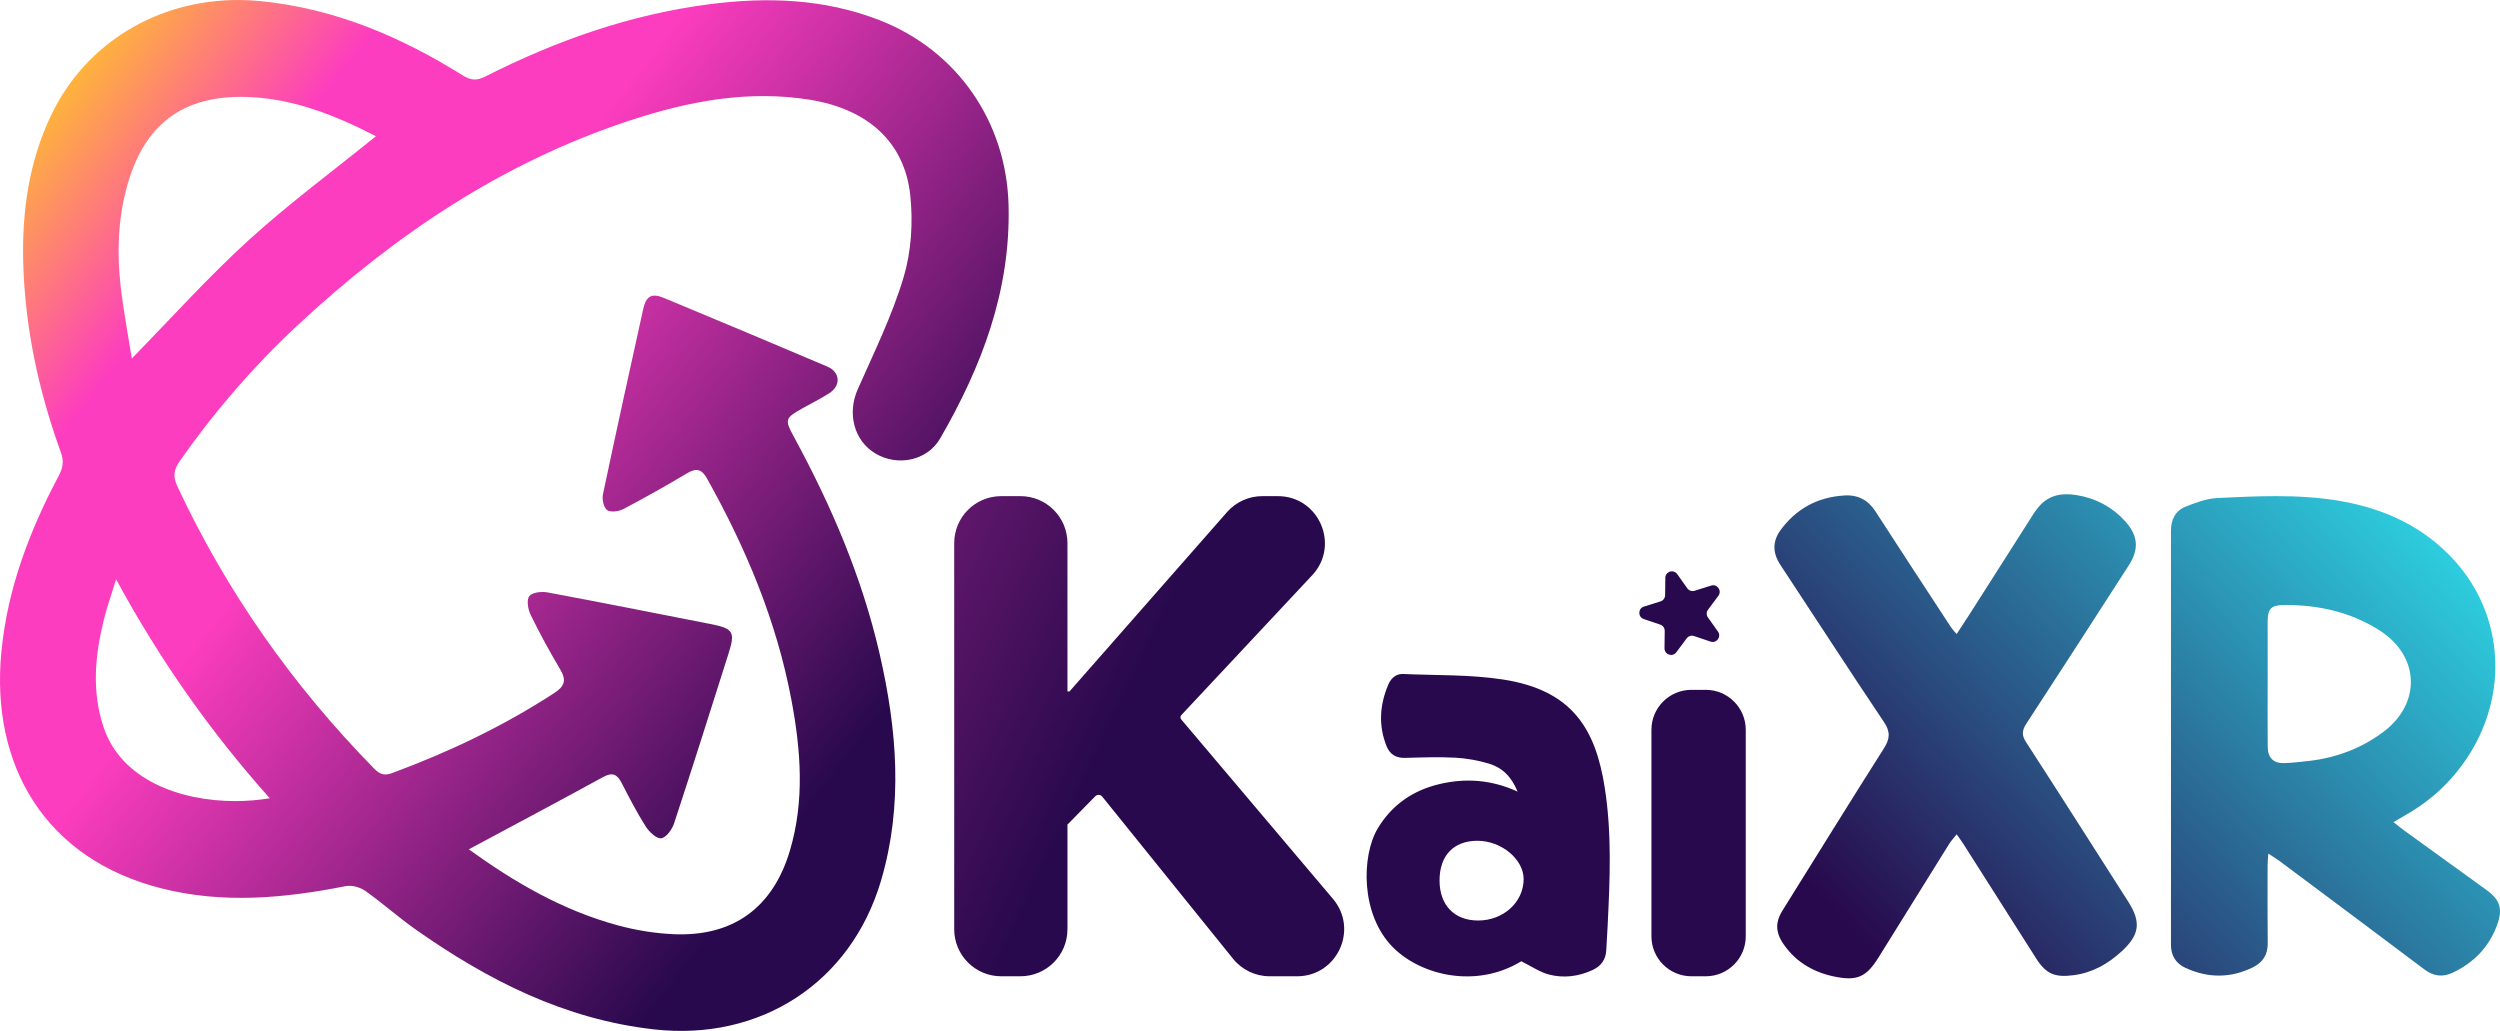
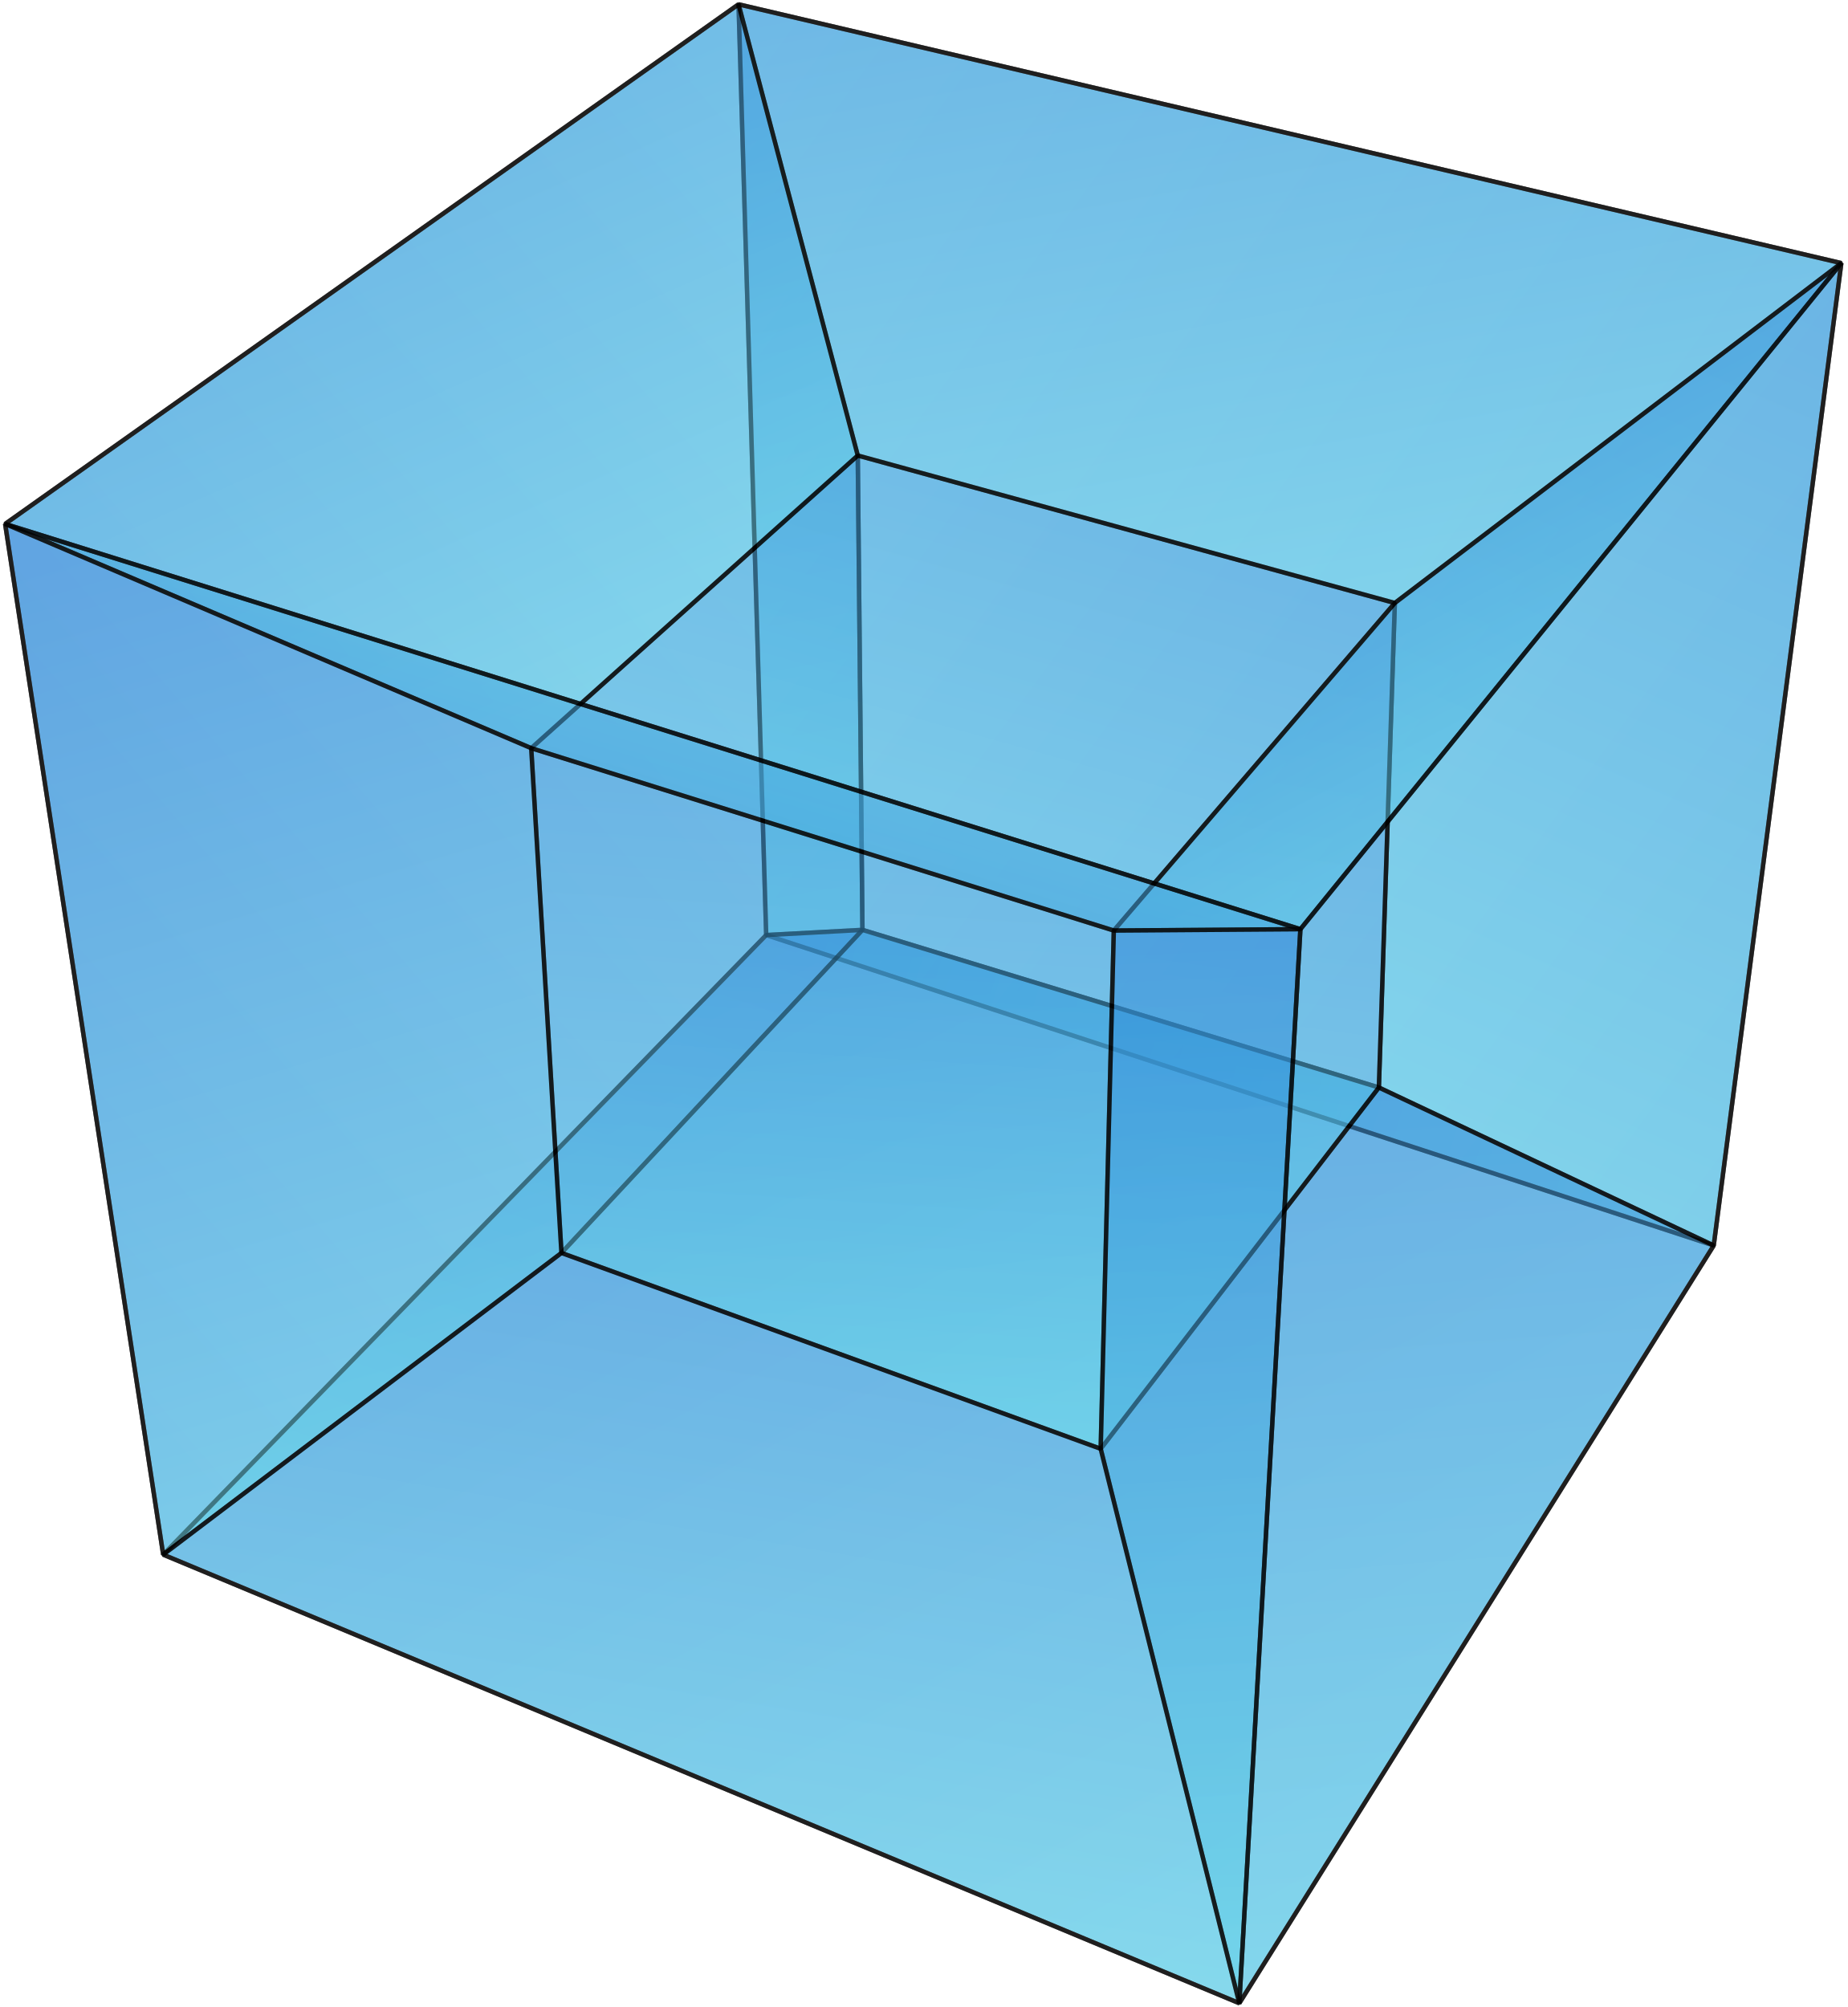
- <svg xmlns="http://www.w3.org/2000/svg" viewBox="0 0 561.14 231.396" height="231.396" width="561.14" xml:space="preserve" id="svg10" version="1.1">
-   <defs id="defs14">
-     <clipPath id="clipPath40" clipPathUnits="userSpaceOnUse">
-       <path id="path38" d="M 0,1080 H 1920 V 0 H 0 Z" />
-     </clipPath>
-     <linearGradient id="linearGradient76" spreadMethod="pad" gradientTransform="matrix(16.47946,16.47946,16.47946,-16.47946,515.1614,143.5612)" gradientUnits="userSpaceOnUse" y2="0" x2="1" y1="0" x1="0">
-       <stop id="stop66" offset="0" style="stop-opacity:1;stop-color:#ffe900" />
-       <stop id="stop68" offset="0.563" style="stop-opacity:1;stop-color:#ff13bd" />
-       <stop id="stop70" offset="0.703" style="stop-opacity:1;stop-color:#ff13bd" />
-       <stop id="stop72" offset="1" style="stop-opacity:1;stop-color:#2a0c52" />
-       <stop id="stop74" offset="1" style="stop-opacity:1;stop-color:#2a0c52" />
-     </linearGradient>
-     <linearGradient id="linearGradient106" spreadMethod="pad" gradientTransform="matrix(-34.2906,-144.4866,-144.4866,34.2906,678.1423,426.2212)" gradientUnits="userSpaceOnUse" y2="0" x2="1" y1="0" x1="0">
-       <stop id="stop92" offset="0" style="stop-opacity:1;stop-color:#ffe900" />
-       <stop id="stop94" offset="0.046" style="stop-opacity:1;stop-color:#ffe900" />
-       <stop id="stop96" offset="0.332" style="stop-opacity:1;stop-color:#fd3dbf" />
-       <stop id="stop98" offset="0.374" style="stop-opacity:1;stop-color:#fd3dbf" />
-       <stop id="stop100" offset="0.832" style="stop-opacity:1;stop-color:#28094d" />
-       <stop id="stop102" offset="0.992" style="stop-opacity:1;stop-color:#28094d" />
-       <stop id="stop104" offset="1" style="stop-opacity:1;stop-color:#28094d" />
-     </linearGradient>
-     <linearGradient id="linearGradient130" spreadMethod="pad" gradientTransform="matrix(-152.0605,44.19492,44.19492,152.0605,824.7012,204.9851)" gradientUnits="userSpaceOnUse" y2="0" x2="1" y1="0" x1="0">
-       <stop id="stop122" offset="0" style="stop-opacity:1;stop-color:#2ef6fd" />
-       <stop id="stop124" offset="0.08" style="stop-opacity:1;stop-color:#2ef6fd" />
-       <stop id="stop126" offset="0.858" style="stop-opacity:1;stop-color:#28094d" />
-       <stop id="stop128" offset="1" style="stop-opacity:1;stop-color:#28094d" />
-     </linearGradient>
-     <linearGradient id="linearGradient158" spreadMethod="pad" gradientTransform="matrix(179.2766,-68.41473,-68.41473,-179.2766,456.5398,285.74)" gradientUnits="userSpaceOnUse" y2="0" x2="1" y1="0" x1="0">
-       <stop id="stop146" offset="0" style="stop-opacity:1;stop-color:#ffe900" />
-       <stop id="stop148" offset="0.011" style="stop-opacity:1;stop-color:#fd3dbf" />
-       <stop id="stop150" offset="0.053" style="stop-opacity:1;stop-color:#fd3dbf" />
-       <stop id="stop152" offset="0.092" style="stop-opacity:1;stop-color:#fd3dbf" />
-       <stop id="stop154" offset="0.656" style="stop-opacity:1;stop-color:#28094d" />
-       <stop id="stop156" offset="1" style="stop-opacity:1;stop-color:#28094d" />
-     </linearGradient>
-     <linearGradient id="linearGradient180" spreadMethod="pad" gradientTransform="matrix(-355.5568,385.5195,385.5195,355.5568,768.106,472.445)" gradientUnits="userSpaceOnUse" y2="0" x2="1" y1="0" x1="0">
-       <stop id="stop174" offset="0" style="stop-opacity:1;stop-color:#000000" />
-       <stop id="stop176" offset="0.747" style="stop-opacity:1;stop-color:#28094d" />
-       <stop id="stop178" offset="1" style="stop-opacity:1;stop-color:#28094d" />
-     </linearGradient>
-     <linearGradient id="linearGradient208" spreadMethod="pad" gradientTransform="matrix(13.81323,0,0,-13.81323,423.1184,555.2773)" gradientUnits="userSpaceOnUse" y2="0" x2="1" y1="0" x1="0">
-       <stop id="stop204" offset="0" style="stop-opacity:1;stop-color:#4b2691" />
-       <stop id="stop206" offset="1" style="stop-opacity:1;stop-color:#ff13bd" />
-     </linearGradient>
-     <linearGradient id="linearGradient230" spreadMethod="pad" gradientTransform="matrix(143.8207,50.93651,50.93651,-143.8207,569.5502,671.4002)" gradientUnits="userSpaceOnUse" y2="0" x2="1" y1="0" x1="0">
-       <stop id="stop224" offset="0" style="stop-opacity:1;stop-color:#2ef6fd" />
-       <stop id="stop226" offset="0.758" style="stop-opacity:1;stop-color:#2ef6fd" />
-       <stop id="stop228" offset="1" style="stop-opacity:1;stop-color:#28094d" />
-     </linearGradient>
-     <linearGradient id="linearGradient250" spreadMethod="pad" gradientTransform="matrix(20.50852,-112.3085,-112.3085,-20.50852,489.9404,769.4516)" gradientUnits="userSpaceOnUse" y2="0" x2="1" y1="0" x1="0">
-       <stop id="stop246" offset="0" style="stop-opacity:1;stop-color:#ffe900" />
-       <stop id="stop248" offset="1" style="stop-opacity:1;stop-color:#ff13bd" />
-     </linearGradient>
-     <linearGradient id="linearGradient272" spreadMethod="pad" gradientTransform="matrix(-355.5568,385.5195,385.5195,355.5568,1567.451,473.9156)" gradientUnits="userSpaceOnUse" y2="0" x2="1" y1="0" x1="0">
-       <stop id="stop266" offset="0" style="stop-opacity:1;stop-color:#000000" />
-       <stop id="stop268" offset="0.747" style="stop-opacity:1;stop-color:#28094d" />
-       <stop id="stop270" offset="1" style="stop-opacity:1;stop-color:#28094d" />
-     </linearGradient>
-     <linearGradient id="linearGradient300" spreadMethod="pad" gradientTransform="matrix(13.81323,0,0,-13.81323,1222.464,556.7479)" gradientUnits="userSpaceOnUse" y2="0" x2="1" y1="0" x1="0">
-       <stop id="stop296" offset="0" style="stop-opacity:1;stop-color:#4b2691" />
-       <stop id="stop298" offset="1" style="stop-opacity:1;stop-color:#ff13bd" />
-     </linearGradient>
-     <linearGradient id="linearGradient320" spreadMethod="pad" gradientTransform="matrix(23.09127,-126.4522,-126.4522,-23.09127,1349.893,831.1347)" gradientUnits="userSpaceOnUse" y2="0" x2="1" y1="0" x1="0">
-       <stop id="stop316" offset="0" style="stop-opacity:1;stop-color:#ffe900" />
-       <stop id="stop318" offset="1" style="stop-opacity:1;stop-color:#ff13bd" />
-     </linearGradient>
-     <linearGradient id="linearGradient342" spreadMethod="pad" gradientTransform="matrix(182.9385,64.79073,64.79073,-182.9385,1291.841,616.2618)" gradientUnits="userSpaceOnUse" y2="0" x2="1" y1="0" x1="0">
-       <stop id="stop336" offset="0" style="stop-opacity:1;stop-color:#2ef6fd" />
-       <stop id="stop338" offset="0.758" style="stop-opacity:1;stop-color:#2ef6fd" />
-       <stop id="stop340" offset="1" style="stop-opacity:1;stop-color:#28094d" />
-     </linearGradient>
-     <linearGradient id="linearGradient364" spreadMethod="pad" gradientTransform="matrix(-355.5568,385.5195,385.5195,355.5568,1167.779,472.1705)" gradientUnits="userSpaceOnUse" y2="0" x2="1" y1="0" x1="0">
-       <stop id="stop358" offset="0" style="stop-opacity:1;stop-color:#000000" />
-       <stop id="stop360" offset="0.747" style="stop-opacity:1;stop-color:#28094d" />
-       <stop id="stop362" offset="1" style="stop-opacity:1;stop-color:#28094d" />
-     </linearGradient>
-     <linearGradient id="linearGradient392" spreadMethod="pad" gradientTransform="matrix(13.81323,0,0,-13.81323,822.9814,555.0338)" gradientUnits="userSpaceOnUse" y2="0" x2="1" y1="0" x1="0">
-       <stop id="stop388" offset="0" style="stop-opacity:1;stop-color:#4b2691" />
-       <stop id="stop390" offset="1" style="stop-opacity:1;stop-color:#ff13bd" />
-     </linearGradient>
-     <linearGradient id="linearGradient420" spreadMethod="pad" gradientTransform="matrix(-98.87676,-197.7535,-197.7535,98.87676,1034.039,820.5189)" gradientUnits="userSpaceOnUse" y2="0" x2="1" y1="0" x1="0">
-       <stop id="stop408" offset="0" style="stop-opacity:1;stop-color:#ffe900" />
-       <stop id="stop410" offset="0.135" style="stop-opacity:1;stop-color:#ffe900" />
-       <stop id="stop412" offset="0.601" style="stop-opacity:1;stop-color:#ff13bd" />
-       <stop id="stop414" offset="0.788" style="stop-opacity:1;stop-color:#ff13bd" />
-       <stop id="stop416" offset="1" style="stop-opacity:1;stop-color:#2ef6fd" />
-       <stop id="stop418" offset="1" style="stop-opacity:1;stop-color:#2ef6fd" />
-     </linearGradient>
-     <clipPath id="clipPath430" clipPathUnits="userSpaceOnUse">
-       <path id="path428" d="M 0,1080 H 1920 V 0 H 0 Z" />
-     </clipPath>
-     <linearGradient id="linearGradient462" spreadMethod="pad" gradientTransform="matrix(197.7378,-150.6826,-150.6826,-197.7378,958.4008,366.339)" gradientUnits="userSpaceOnUse" y2="0" x2="1" y1="0" x1="0">
-       <stop id="stop448" offset="0" style="stop-opacity:1;stop-color:#ffe900" />
-       <stop id="stop450" offset="0.008" style="stop-opacity:1;stop-color:#ffe900" />
-       <stop id="stop452" offset="0.213" style="stop-opacity:1;stop-color:#fd3dbf" />
-       <stop id="stop454" offset="0.368" style="stop-opacity:1;stop-color:#fd3dbf" />
-       <stop id="stop456" offset="0.767" style="stop-opacity:1;stop-color:#28094d" />
-       <stop id="stop458" offset="0.992" style="stop-opacity:1;stop-color:#28094d" />
-       <stop id="stop460" offset="1" style="stop-opacity:1;stop-color:#28094d" />
-     </linearGradient>
-     <linearGradient id="linearGradient482" spreadMethod="pad" gradientTransform="matrix(-101.5125,-97.28278,-97.28278,101.5125,1398.706,291.3736)" gradientUnits="userSpaceOnUse" y2="0" x2="1" y1="0" x1="0">
-       <stop id="stop478" offset="0" style="stop-opacity:1;stop-color:#2ef6fd" />
-       <stop id="stop480" offset="1" style="stop-opacity:1;stop-color:#28094d" />
-     </linearGradient>
-     <linearGradient id="linearGradient502" spreadMethod="pad" gradientTransform="matrix(-101.5125,-97.28278,-97.28278,101.5125,1368.867,322.5092)" gradientUnits="userSpaceOnUse" y2="0" x2="1" y1="0" x1="0">
-       <stop id="stop498" offset="0" style="stop-opacity:1;stop-color:#2ef6fd" />
-       <stop id="stop500" offset="1" style="stop-opacity:1;stop-color:#28094d" />
-     </linearGradient>
-     <linearGradient id="linearGradient530" spreadMethod="pad" gradientTransform="matrix(234.2189,-111.558,-111.558,-234.2189,1001.769,332.145)" gradientUnits="userSpaceOnUse" y2="0" x2="1" y1="0" x1="0">
-       <stop id="stop518" offset="0" style="stop-opacity:1;stop-color:#ffe900" />
-       <stop id="stop520" offset="0.011" style="stop-opacity:1;stop-color:#fd3dbf" />
-       <stop id="stop522" offset="0.053" style="stop-opacity:1;stop-color:#fd3dbf" />
-       <stop id="stop524" offset="0.092" style="stop-opacity:1;stop-color:#fd3dbf" />
-       <stop id="stop526" offset="0.656" style="stop-opacity:1;stop-color:#28094d" />
-       <stop id="stop528" offset="1" style="stop-opacity:1;stop-color:#28094d" />
-     </linearGradient>
-     <linearGradient id="linearGradient564" spreadMethod="pad" gradientTransform="matrix(16.47946,16.47946,16.47946,-16.47946,940.6564,145.8344)" gradientUnits="userSpaceOnUse" y2="0" x2="1" y1="0" x1="0">
-       <stop id="stop554" offset="0" style="stop-opacity:1;stop-color:#ffe900" />
-       <stop id="stop556" offset="0.563" style="stop-opacity:1;stop-color:#ff13bd" />
-       <stop id="stop558" offset="0.703" style="stop-opacity:1;stop-color:#ff13bd" />
-       <stop id="stop560" offset="1" style="stop-opacity:1;stop-color:#2a0c52" />
-       <stop id="stop562" offset="1" style="stop-opacity:1;stop-color:#2a0c52" />
-     </linearGradient>
-   </defs>
-   <g transform="matrix(1.333333,0,0,-1.333333,-1784.674,270.5658)" id="g18">
-     <g transform="translate(374.9863,-170.4226)" id="g436">
-       <g id="g438">
-         <g id="g444">
-           <g id="g446">
-             <path d="m 972.121,353.944 c -3.7,-7.747 -4.887,-16.029 -4.697,-24.485 v 0 c 0.251,-11.108 2.573,-21.869 6.356,-32.304 v 0 c 0.527,-1.454 0.331,-2.572 -0.381,-3.915 v 0 c -4.948,-9.329 -8.646,-19.083 -9.655,-29.698 v 0 c -1.82,-19.156 7.451,-34.821 26.994,-39.757 v 0 c 10.327,-2.608 20.655,-1.653 30.965,0.387 v 0 c 1.017,0.202 2.414,-0.171 3.281,-0.781 v 0 c 2.918,-2.056 5.591,-4.459 8.509,-6.515 v 0 c 12.135,-8.546 25.064,-15.127 40.135,-16.819 v 0 c 17.875,-2.004 33.123,7.829 38.201,25.026 v 0 c 3.77,12.764 2.687,25.523 -0.243,38.239 v 0 c -2.965,12.876 -8.121,24.904 -14.412,36.474 v 0 c -1.591,2.929 -1.518,3.158 1.45,4.822 v 0 c 1.489,0.834 3.023,1.6 4.464,2.512 v 0 c 2.031,1.287 1.901,3.573 -0.307,4.513 v 0 c -9.142,3.89 -18.305,7.729 -27.48,11.542 v 0 c -2.089,0.868 -3.014,0.348 -3.51,-1.897 v 0 c -2.296,-10.383 -4.583,-20.767 -6.774,-31.173 v 0 c -0.176,-0.832 0.126,-2.21 0.713,-2.636 v 0 c 0.58,-0.421 1.951,-0.234 2.72,0.171 v 0 c 3.641,1.914 7.228,3.937 10.763,6.043 v 0 c 1.575,0.938 2.456,0.654 3.337,-0.921 v 0 c 6.564,-11.725 11.706,-23.992 14.199,-37.254 v 0 c 1.591,-8.463 2.248,-16.953 -0.258,-25.376 v 0 c -2.864,-9.62 -9.579,-14.51 -19.61,-14.058 v 0 c -3.152,0.142 -6.349,0.67 -9.397,1.497 v 0 c -9.243,2.509 -17.378,7.252 -25.044,12.791 v 0 c 7.722,4.143 15.189,8.102 22.599,12.161 v 0 c 1.568,0.859 2.372,0.486 3.125,-0.979 v 0 c 1.278,-2.484 2.559,-4.981 4.054,-7.334 v 0 c 0.579,-0.913 1.833,-2.099 2.617,-1.99 v 0 c 0.84,0.116 1.828,1.5 2.165,2.523 v 0 c 3.13,9.506 6.142,19.051 9.168,28.591 v 0 c 1.155,3.645 0.789,4.205 -3.056,4.957 v 0 c -9.14,1.79 -18.274,3.616 -27.431,5.32 v 0 c -0.996,0.185 -2.603,0.005 -3.063,-0.63 v 0 c -0.482,-0.666 -0.217,-2.229 0.233,-3.15 v 0 c 1.531,-3.135 3.206,-6.21 4.99,-9.209 v 0 c 1.081,-1.817 0.708,-2.832 -1.029,-3.961 v 0 c -8.572,-5.576 -17.727,-9.929 -27.298,-13.47 v 0 c -1.31,-0.485 -2.094,-0.18 -3.021,0.766 v 0 c -13.711,14.004 -24.852,29.784 -33.141,47.57 v 0 c -0.765,1.645 -0.559,2.776 0.438,4.2 v 0 c 5.771,8.246 12.3,15.83 19.652,22.692 v 0 c 16.369,15.273 34.611,27.554 56.045,34.613 v 0 c 9.822,3.235 19.839,5.177 30.247,3.534 v 0 c 9.787,-1.547 16.064,-7.079 17.023,-16.104 v 0 c 0.481,-4.53 0.179,-9.449 -1.119,-13.788 v 0 c -1.94,-6.487 -4.977,-12.659 -7.731,-18.883 v 0 c -1.788,-4.046 -0.644,-8.657 3.012,-10.815 v 0 c 3.725,-2.196 8.692,-1.207 10.866,2.547 v 0 c 7.022,12.127 11.882,24.918 11.519,39.25 v 0 c -0.355,14.054 -8.632,26.061 -21.714,31.165 v 0 c -9.291,3.623 -18.928,3.947 -28.682,2.684 v 0 c -13.316,-1.724 -25.782,-6.129 -37.704,-12.171 v 0 c -1.415,-0.717 -2.401,-0.67 -3.787,0.196 v 0 c -10.449,6.527 -21.544,11.254 -33.992,12.497 v 0 c -1.292,0.129 -2.572,0.193 -3.842,0.193 v 0 c -13.55,-10e-4 -25.654,-7.239 -31.462,-19.403 m 11.714,-28.846 c -0.639,5.584 -0.464,11.156 0.999,16.636 v 0 c 2.83,10.598 9.395,15.653 20.316,15.289 v 0 c 7.824,-0.262 14.915,-3.131 21.654,-6.609 v 0 c -7.22,-5.847 -14.65,-11.336 -21.447,-17.522 v 0 c -6.805,-6.193 -12.977,-13.082 -19.65,-19.895 v 0 c -0.623,3.953 -1.402,8.01 -1.872,12.101 m -2.877,-74.173 c -2.023,6.048 -1.447,12.104 0.053,18.135 v 0 c 0.515,2.073 1.234,4.094 2.052,6.77 v 0 c 7.402,-13.646 15.899,-25.696 25.871,-36.864 v 0 c -1.859,-0.31 -3.82,-0.474 -5.809,-0.474 v 0 c -9.299,0 -19.206,3.576 -22.167,12.433" style="fill:url(#linearGradient462);stroke:none" id="path464" />
-           </g>
-         </g>
-       </g>
-     </g>
-     <g transform="translate(374.9863,-170.4226)" id="g466">
-       <g id="g468">
-         <g id="g474">
-           <g id="g476">
-             <path d="m 1336.768,289.507 c -1.805,-0.087 -3.634,-0.782 -5.345,-1.465 v 0 c -1.716,-0.685 -2.441,-2.192 -2.44,-4.058 v 0 c 0.01,-23.226 0.012,-46.451 0,-69.677 v 0 c -10e-4,-1.854 0.84,-3.158 2.456,-3.9 v 0 c 3.786,-1.736 7.603,-1.751 11.359,0.108 v 0 c 1.639,0.812 2.497,2.124 2.474,4.046 v 0 c -0.054,4.391 -0.023,8.785 -0.016,13.178 v 0 c 0,0.531 0.061,1.061 0.114,1.905 v 0 c 0.794,-0.518 1.34,-0.833 1.841,-1.206 v 0 c 8.166,-6.096 16.337,-12.184 24.476,-18.316 v 0 c 1.476,-1.111 3.017,-1.295 4.604,-0.569 v 0 c 3.597,1.646 6.199,4.297 7.583,8.043 v 0 c 1.008,2.73 0.536,4.256 -1.795,5.945 v 0 c -4.578,3.319 -9.169,6.623 -13.75,9.94 v 0 c -0.553,0.399 -1.079,0.837 -1.884,1.467 v 0 c 0.896,0.526 1.486,0.883 2.084,1.222 v 0 c 4.221,2.398 7.667,5.601 10.352,9.665 v 0 c 6.939,10.501 6.198,23.843 -2.127,33.097 v 0 c -5.128,5.702 -11.777,8.784 -19.275,10.076 v 0 c -3.607,0.621 -7.229,0.819 -10.856,0.819 v 0 c -3.283,0 -6.571,-0.162 -9.853,-0.32 m 8.502,-41.879 c -0.036,3.547 -0.01,7.095 -0.01,10.642 v 0 c 0,3.501 -0.013,7.001 10e-4,10.502 v 0 c 0.01,2.149 0.612,2.707 2.78,2.724 v 0 c 5.73,0.046 11.133,-1.156 16.018,-4.25 v 0 c 6.785,-4.297 7.123,-12.268 0.685,-17.103 v 0 c -3.697,-2.774 -7.913,-4.358 -12.51,-4.892 v 0 c -1.345,-0.156 -2.694,-0.306 -4.045,-0.367 v 0 c -0.082,-0.004 -0.163,-0.006 -0.241,-0.006 v 0 c -1.756,0 -2.661,0.921 -2.678,2.75" style="fill:url(#linearGradient482);stroke:none" id="path484" />
-           </g>
-         </g>
-       </g>
-     </g>
-     <g transform="translate(374.9863,-170.4226)" id="g486">
-       <g id="g488">
-         <g id="g494">
-           <g id="g496">
-             <path d="m 1305.89,286.913 c -3.555,-5.58 -7.105,-11.162 -10.662,-16.741 v 0 c -0.714,-1.119 -1.45,-2.227 -2.325,-3.569 v 0 c -0.466,0.561 -0.74,0.833 -0.943,1.143 v 0 c -4.255,6.507 -8.523,13.008 -12.738,19.537 v 0 c -1.19,1.843 -2.889,2.795 -5.197,2.657 v 0 c -4.632,-0.274 -8.173,-2.321 -10.73,-5.785 v 0 c -1.426,-1.932 -1.392,-3.891 -0.053,-5.917 v 0 c 5.821,-8.812 11.543,-17.68 17.436,-26.453 v 0 c 1.105,-1.645 1,-2.818 -0.019,-4.424 v 0 c -5.785,-9.102 -11.439,-18.273 -17.146,-27.416 v 0 c -1.088,-1.742 -1.086,-3.462 0.019,-5.185 v 0 c 1.943,-3.032 4.858,-4.951 8.556,-5.76 v 0 c 4.051,-0.885 5.6,-0.154 7.672,3.179 v 0 c 3.969,6.388 7.938,12.775 11.921,19.156 v 0 c 0.306,0.49 0.723,0.922 1.231,1.561 v 0 c 0.485,-0.696 0.828,-1.15 1.13,-1.626 v 0 c 4.092,-6.431 8.172,-12.868 12.267,-19.297 v 0 c 1.653,-2.597 3.16,-3.223 6.369,-2.782 v 0 c 3.2,0.44 5.754,1.951 7.971,3.974 v 0 c 3.074,2.806 3.336,4.964 1.146,8.391 v 0 c -5.732,8.969 -11.438,17.953 -17.225,26.894 v 0 c -0.738,1.141 -0.656,1.965 0.054,3.053 v 0 c 5.796,8.882 11.547,17.788 17.28,26.704 v 0 c 1.767,2.748 1.535,5.051 -0.717,7.488 v 0 c -2.121,2.297 -4.814,3.777 -8.083,4.306 v 0 c -0.596,0.096 -1.155,0.145 -1.68,0.145 v 0 c -2.416,0 -4.13,-1.032 -5.534,-3.233" style="fill:url(#linearGradient502);stroke:none" id="path504" />
-           </g>
-         </g>
-       </g>
-     </g>
-     <g transform="translate(374.9863,-170.4226)" id="g506">
-       <g id="g508">
-         <g id="g514">
-           <g id="g516">
-             <path d="m 1176.026,289.827 c -2.277,0 -4.443,-0.98 -5.946,-2.69 v 0 l -26.519,-30.19 h -0.343 v 24.966 c 0,4.372 -3.544,7.914 -7.915,7.914 v 0 h -3.236 c -4.371,0 -7.914,-3.542 -7.914,-7.914 v 0 -65 c 0,-4.372 3.543,-7.915 7.914,-7.915 v 0 h 3.236 c 4.371,0 7.915,3.543 7.915,7.915 v 0 17.622 l 4.679,4.767 c 0.33,0.336 0.878,0.309 1.173,-0.058 v 0 l 22.026,-27.3 c 1.503,-1.862 3.767,-2.946 6.16,-2.946 v 0 h 4.619 c 6.736,0 10.393,7.881 6.043,13.026 v 0 l -25.551,30.217 c -0.178,0.21 -0.17,0.521 0.018,0.721 v 0 l 22.028,23.544 c 4.73,5.056 1.144,13.321 -5.78,13.321 v 0 z m 67.837,-13.753 -0.034,-2.929 c -0.01,-0.477 -0.318,-0.897 -0.774,-1.039 v 0 l -2.796,-0.873 c -1.02,-0.319 -1.036,-1.756 -0.024,-2.098 v 0 l 2.775,-0.937 c 0.453,-0.153 0.755,-0.579 0.75,-1.057 v 0 l -0.035,-2.929 c -0.011,-1.068 1.35,-1.528 1.988,-0.672 v 0 l 1.749,2.35 c 0.285,0.384 0.785,0.539 1.238,0.387 v 0 l 2.774,-0.938 c 1.013,-0.342 1.871,0.812 1.253,1.683 v 0 l -1.694,2.389 c -0.276,0.39 -0.271,0.913 0.016,1.296 v 0 l 1.747,2.349 c 0.638,0.858 -0.192,2.031 -1.213,1.713 v 0 l -2.795,-0.873 c -0.457,-0.143 -0.952,0.025 -1.229,0.415 v 0 l -1.694,2.389 c -0.228,0.322 -0.56,0.467 -0.888,0.467 v 0 c -0.559,0 -1.106,-0.42 -1.114,-1.093 m -46.677,-18.07 c -1.408,-3.376 -1.632,-6.809 -0.252,-10.257 v 0 c 0.555,-1.385 1.579,-2.028 3.121,-1.985 v 0 c 2.819,0.078 5.649,0.183 8.461,0.033 v 0 c 1.893,-0.1 3.814,-0.451 5.633,-0.992 v 0 c 2.203,-0.656 3.805,-2.15 4.844,-4.717 v 0 c -4.434,2.027 -8.738,2.293 -13.078,1.284 v 0 c -4.49,-1.044 -8.085,-3.49 -10.477,-7.506 v 0 c -2.733,-4.585 -2.929,-14.56 2.658,-20.074 v 0 c 4.768,-4.706 13.993,-6.862 21.522,-2.265 v 0 c 1.764,-0.872 3.134,-1.839 4.652,-2.234 v 0 c 2.468,-0.642 4.964,-0.339 7.328,0.752 v 0 c 1.444,0.667 2.238,1.745 2.325,3.338 v 0 c 0.075,1.382 0.162,2.764 0.231,4.146 v 0 c 0.384,7.771 0.725,15.549 -0.497,23.275 v 0 c -1.536,9.712 -5.341,16.326 -17.074,18.149 v 0 c -5.535,0.86 -11.235,0.685 -16.861,0.934 v 0 c -0.041,0.002 -0.081,0.003 -0.121,0.003 v 0 c -1.21,0 -1.976,-0.83 -2.415,-1.884 m 8.67,-32.936 c -0.02,4.236 2.339,6.733 6.371,6.741 v 0 c 4.047,0.008 7.809,-3.126 7.785,-6.487 v 0 c -0.027,-3.868 -3.423,-6.941 -7.667,-6.937 v 0 c -3.982,0.003 -6.468,2.564 -6.489,6.683 m 42.398,32.149 c -3.717,0 -6.729,-3.013 -6.729,-6.73 v 0 -34.76 c 0,-3.716 3.012,-6.729 6.729,-6.729 v 0 h 2.421 c 3.716,0 6.728,3.013 6.728,6.729 v 0 34.76 c 0,3.717 -3.012,6.73 -6.728,6.73 v 0 z" style="fill:url(#linearGradient530);stroke:none" id="path532" />
-           </g>
-         </g>
-       </g>
-     </g>
-   </g>
+ <svg xmlns="http://www.w3.org/2000/svg" version="1.1" id="svg8668" x="0px" y="0px" width="417px" height="453px" viewBox="0 0 417 453" enable-background="new 0 0 417 453" xml:space="preserve">
+   <linearGradient id="path11377_2_" gradientUnits="userSpaceOnUse" x1="522.387" y1="24.201" x2="154.63" y2="292.547" gradientTransform="matrix(1.0003 0 0 -1.0002 -14.1794 315.625)">
+     <stop offset="0" style="stop-color:#247CD5" />
+     <stop offset="1" style="stop-color:#69DDEA" />
+   </linearGradient>
+   <path id="path11377_1_" opacity="0.5" fill="url(#path11377_2_)" stroke="#000000" stroke-linejoin="bevel" enable-background="new    " d="  M172.944,211.051L166.702,0.979l248.909,58.408l-28.8,221.732L172.944,211.051z" />
+   <linearGradient id="path10484_2_" gradientUnits="userSpaceOnUse" x1="145.056" y1="148.606" x2="328.649" y2="-189.574" gradientTransform="matrix(1.0003 0 0 -1.0002 -14.1794 315.625)">
+     <stop offset="0" style="stop-color:#247CD5" />
+     <stop offset="1" style="stop-color:#69DDEA" />
+   </linearGradient>
+   <path id="path10484_1_" opacity="0.5" fill="url(#path10484_2_)" stroke="#000000" stroke-linejoin="bevel" enable-background="new    " d="  M36.842,350.894l136.102-139.843l213.868,70.068L279.73,452.142L36.842,350.894z" />
+   <linearGradient id="path10474_2_" gradientUnits="userSpaceOnUse" x1="-40.111" y1="17.896" x2="287.851" y2="300.452" gradientTransform="matrix(1.0003 0 0 -1.0002 -14.1794 315.625)">
+     <stop offset="0" style="stop-color:#247CD5" />
+     <stop offset="1" style="stop-color:#69DDEA" />
+   </linearGradient>
+   <path id="path10474_1_" opacity="0.5" fill="url(#path10474_2_)" stroke="#000000" stroke-linejoin="bevel" enable-background="new    " d="  M1.162,118.257L166.702,0.979l6.241,210.072L36.842,350.894L1.162,118.257z" />
+   <linearGradient id="path19493_2_" gradientUnits="userSpaceOnUse" x1="149.144" y1="116.474" x2="447.927" y2="27.094" gradientTransform="matrix(1.0003 0 0 -1.0002 -13.7155 315.5557)">
+     <stop offset="0" style="stop-color:#247CD5" />
+     <stop offset="1" style="stop-color:#69DDEA" />
+   </linearGradient>
+   <path id="path19493_1_" opacity="0.5" fill="url(#path19493_2_)" stroke="#000000" stroke-linejoin="bevel" enable-background="new    " d="  M172.944,211.051l21.726-1.167l116.559,35.574l75.583,35.661L172.944,211.051z" />
+   <linearGradient id="path19495_2_" gradientUnits="userSpaceOnUse" x1="459.896" y1="326.837" x2="334.439" y2="37.834" gradientTransform="matrix(1.0003 0 0 -1.0002 -13.7155 315.5557)">
+     <stop offset="0" style="stop-color:#247CD5" />
+     <stop offset="1" style="stop-color:#69DDEA" />
+   </linearGradient>
+   <path id="path19495_1_" opacity="0.5" fill="url(#path19495_2_)" stroke="#000000" stroke-linejoin="bevel" enable-background="new    " d="  M311.229,245.458l3.607-109.354l100.775-76.717l-28.8,221.732L311.229,245.458z" />
+   <linearGradient id="path20386_2_" gradientUnits="userSpaceOnUse" x1="168.338" y1="326.01" x2="209.607" y2="84.386" gradientTransform="matrix(1.0003 0 0 -1.0002 -13.7155 315.5557)">
+     <stop offset="0" style="stop-color:#247CD5" />
+     <stop offset="1" style="stop-color:#69DDEA" />
+   </linearGradient>
+   <path id="path20386_1_" opacity="0.5" fill="url(#path20386_2_)" stroke="#000000" stroke-linejoin="bevel" enable-background="new    " d="  M166.702,0.979l6.241,210.072l21.726-1.167l-1.06-107.075L166.702,0.979z" />
+   <linearGradient id="path20427_2_" gradientUnits="userSpaceOnUse" x1="322.075" y1="131.855" x2="347.848" y2="-205.259" gradientTransform="matrix(1.0003 0 0 -1.0002 -13.7155 315.999)">
+     <stop offset="0" style="stop-color:#247CD5" />
+     <stop offset="1" style="stop-color:#69DDEA" />
+   </linearGradient>
+   <path id="path20427_1_" opacity="0.5" fill="url(#path20427_2_)" stroke="#000000" stroke-linejoin="bevel" enable-background="new    " d="  M311.229,245.458l-62.787,81.55l31.288,125.135l107.082-171.023L311.229,245.458z" />
+   <linearGradient id="path21310_2_" gradientUnits="userSpaceOnUse" x1="167.758" y1="146.501" x2="91.828" y2="-73.214" gradientTransform="matrix(1.0003 0 0 -1.0002 -13.7155 315.999)">
+     <stop offset="0" style="stop-color:#247CD5" />
+     <stop offset="1" style="stop-color:#69DDEA" />
+   </linearGradient>
+   <path id="path21310_1_" opacity="0.5" fill="url(#path21310_2_)" stroke="#000000" stroke-linejoin="bevel" enable-background="new    " d="  M36.842,350.894l89.888-68.092l67.94-72.918l-21.726,1.167L36.842,350.894z" />
+   <path id="path14961_1_" opacity="0.5" fill="none" stroke="#000000" stroke-linejoin="bevel" enable-background="new    " d="  M194.67,209.884l-1.06-107.075l121.226,33.295l-3.607,109.354L194.67,209.884z" />
+   <linearGradient id="path14078_2_" gradientUnits="userSpaceOnUse" x1="217.193" y1="187.224" x2="245.895" y2="-56.608" gradientTransform="matrix(1.0003 0 0 -1.0002 -14.2365 315.8447)">
+     <stop offset="0" style="stop-color:#247CD5" />
+     <stop offset="1" style="stop-color:#69DDEA" />
+   </linearGradient>
+   <path id="path14078_1_" opacity="0.5" fill="url(#path14078_2_)" stroke="#000000" stroke-linejoin="bevel" enable-background="new    " d="  M194.67,209.884l-67.94,72.918l121.712,44.205l62.787-81.55L194.67,209.884z" />
+   <path id="path13195_1_" opacity="0.5" fill="none" stroke="#000000" stroke-linejoin="bevel" enable-background="new    " d="  M193.61,102.809l1.06,107.075l-67.94,72.918l-6.826-113.937L193.61,102.809z" />
+   <linearGradient id="path11419_2_" gradientUnits="userSpaceOnUse" x1="260.512" y1="266.566" x2="196.03" y2="36.813" gradientTransform="matrix(1.0003 0 0 -1.0002 -14.2365 315.8447)">
+     <stop offset="0" style="stop-color:#247CD5" />
+     <stop offset="1" style="stop-color:#69DDEA" />
+   </linearGradient>
+   <path id="path11419_1_" opacity="0.5" fill="url(#path11419_2_)" stroke="#000000" stroke-linejoin="bevel" enable-background="new    " d="  M119.904,168.866l73.707-66.057l121.226,33.295l-63.432,73.928L119.904,168.866z" />
+   <linearGradient id="path11421_2_" gradientUnits="userSpaceOnUse" x1="312.543" y1="214.756" x2="277.766" y2="-43.191" gradientTransform="matrix(1.0003 0 0 -1.0002 -14.2365 315.8447)">
+     <stop offset="0" style="stop-color:#247CD5" />
+     <stop offset="1" style="stop-color:#69DDEA" />
+   </linearGradient>
+   <path id="path11421_1_" opacity="0.5" fill="url(#path11421_2_)" stroke="#000000" stroke-linejoin="bevel" enable-background="new    " d="  M251.405,210.032l-2.963,116.976l62.787-81.55l3.607-109.354L251.405,210.032z" />
+   <linearGradient id="path12312_2_" gradientUnits="userSpaceOnUse" x1="206.108" y1="190.836" x2="191.847" y2="-35.127" gradientTransform="matrix(1.0003 0 0 -1.0002 -14.2365 315.8447)">
+     <stop offset="0" style="stop-color:#247CD5" />
+     <stop offset="1" style="stop-color:#69DDEA" />
+   </linearGradient>
+   <path id="path12312_1_" opacity="0.5" fill="url(#path12312_2_)" stroke="#000000" stroke-linejoin="bevel" enable-background="new    " d="  M119.904,168.866l131.501,41.166l-2.963,116.976l-121.712-44.205L119.904,168.866z" />
+   <linearGradient id="path16799_2_" gradientUnits="userSpaceOnUse" x1="293.07" y1="352.447" x2="331.043" y2="141.354" gradientTransform="matrix(1.0003 0 0 -1.0002 -14.0456 315.749)">
+     <stop offset="0" style="stop-color:#247CD5" />
+     <stop offset="1" style="stop-color:#69DDEA" />
+   </linearGradient>
+   <path id="path16799_1_" opacity="0.5" fill="url(#path16799_2_)" stroke="#000000" stroke-linejoin="bevel" enable-background="new    " d="  M166.702,0.979l248.909,58.408l-100.775,76.717L193.61,102.809L166.702,0.979z" />
+   <linearGradient id="path15916_2_" gradientUnits="userSpaceOnUse" x1="310.484" y1="251.288" x2="384.321" y2="110.899" gradientTransform="matrix(1.0003 0 0 -1.0002 -14.0456 315.749)">
+     <stop offset="0" style="stop-color:#247CD5" />
+     <stop offset="1" style="stop-color:#69DDEA" />
+   </linearGradient>
+   <path id="path15916_1_" opacity="0.5" fill="url(#path15916_2_)" stroke="#000000" stroke-linejoin="bevel" enable-background="new    " d="  M251.405,210.032l63.432-73.928l100.775-76.717l-122.093,150.34L251.405,210.032z" />
+   <linearGradient id="path17682_2_" gradientUnits="userSpaceOnUse" x1="66.172" y1="327.921" x2="156.225" y2="124.327" gradientTransform="matrix(1.0003 0 0 -1.0002 -14.0456 315.749)">
+     <stop offset="0" style="stop-color:#247CD5" />
+     <stop offset="1" style="stop-color:#69DDEA" />
+   </linearGradient>
+   <path id="path17682_1_" opacity="0.5" fill="url(#path17682_2_)" stroke="#000000" stroke-linejoin="bevel" enable-background="new    " d="  M1.162,118.257L166.702,0.979l26.908,101.83l-73.707,66.057L1.162,118.257z" />
+   <linearGradient id="path9576_2_" gradientUnits="userSpaceOnUse" x1="142.191" y1="89.071" x2="186.994" y2="235.684" gradientTransform="matrix(1.0003 0 0 -1.0002 -14.0456 315.749)">
+     <stop offset="0" style="stop-color:#247CD5" />
+     <stop offset="1" style="stop-color:#69DDEA" />
+   </linearGradient>
+   <path id="path9576_1_" opacity="0.5" fill="url(#path9576_2_)" stroke="#000000" stroke-linejoin="bevel" enable-background="new    " d="  M1.162,118.257l118.741,50.609l131.501,41.166l42.114-0.305L1.162,118.257z" />
+   <linearGradient id="path18579_2_" gradientUnits="userSpaceOnUse" x1="50.502" y1="195.618" x2="121.154" y2="-41.561" gradientTransform="matrix(1.0003 0 0 -1.0002 -13.7155 315.999)">
+     <stop offset="0" style="stop-color:#247CD5" />
+     <stop offset="1" style="stop-color:#69DDEA" />
+   </linearGradient>
+   <path id="path18579_1_" opacity="0.5" fill="url(#path18579_2_)" stroke="#000000" stroke-linejoin="bevel" enable-background="new    " d="  M1.162,118.257l118.741,50.609l6.826,113.937l-89.888,68.092L1.162,118.257z" />
+   <linearGradient id="path19462_2_" gradientUnits="userSpaceOnUse" x1="280.91" y1="126.158" x2="294.49" y2="-162.033" gradientTransform="matrix(1.0003 0 0 -1.0002 -13.7155 315.999)">
+     <stop offset="0" style="stop-color:#247CD5" />
+     <stop offset="1" style="stop-color:#69DDEA" />
+   </linearGradient>
+   <path id="path19462_1_" opacity="0.5" fill="url(#path19462_2_)" stroke="#000000" stroke-linejoin="bevel" enable-background="new    " d="  M293.519,209.727l-42.114,0.305l-2.963,116.976l31.288,125.135L293.519,209.727z" />
+   <linearGradient id="path19472_2_" gradientUnits="userSpaceOnUse" x1="201.504" y1="93.987" x2="160.334" y2="-156.05" gradientTransform="matrix(1.0003 0 0 -1.0002 -13.7155 315.999)">
+     <stop offset="0" style="stop-color:#247CD5" />
+     <stop offset="1" style="stop-color:#69DDEA" />
+   </linearGradient>
+   <path id="path19472_1_" opacity="0.5" fill="url(#path19472_2_)" stroke="#000000" stroke-linejoin="bevel" enable-background="new    " d="  M126.729,282.802l121.712,44.205l31.288,125.135L36.842,350.894L126.729,282.802z" />
+   <path id="path8686_1_" opacity="0.5" fill="none" stroke="#000000" stroke-linejoin="bevel" enable-background="new    " d="  M1.162,118.257L166.702,0.979l248.909,58.408l-122.093,150.34L1.162,118.257z" />
+   <path id="path10461_1_" opacity="0.5" fill="none" stroke="#000000" stroke-linejoin="bevel" enable-background="new    " d="  M1.162,118.257l35.679,232.638L279.73,452.142l13.789-242.416L1.162,118.257z" />
+   <path id="path10494_1_" opacity="0.5" fill="none" stroke="#000000" stroke-linejoin="bevel" enable-background="new    " d="  M279.73,452.142l13.789-242.416l122.093-150.34l-28.8,221.732L279.73,452.142z" />
</svg>
